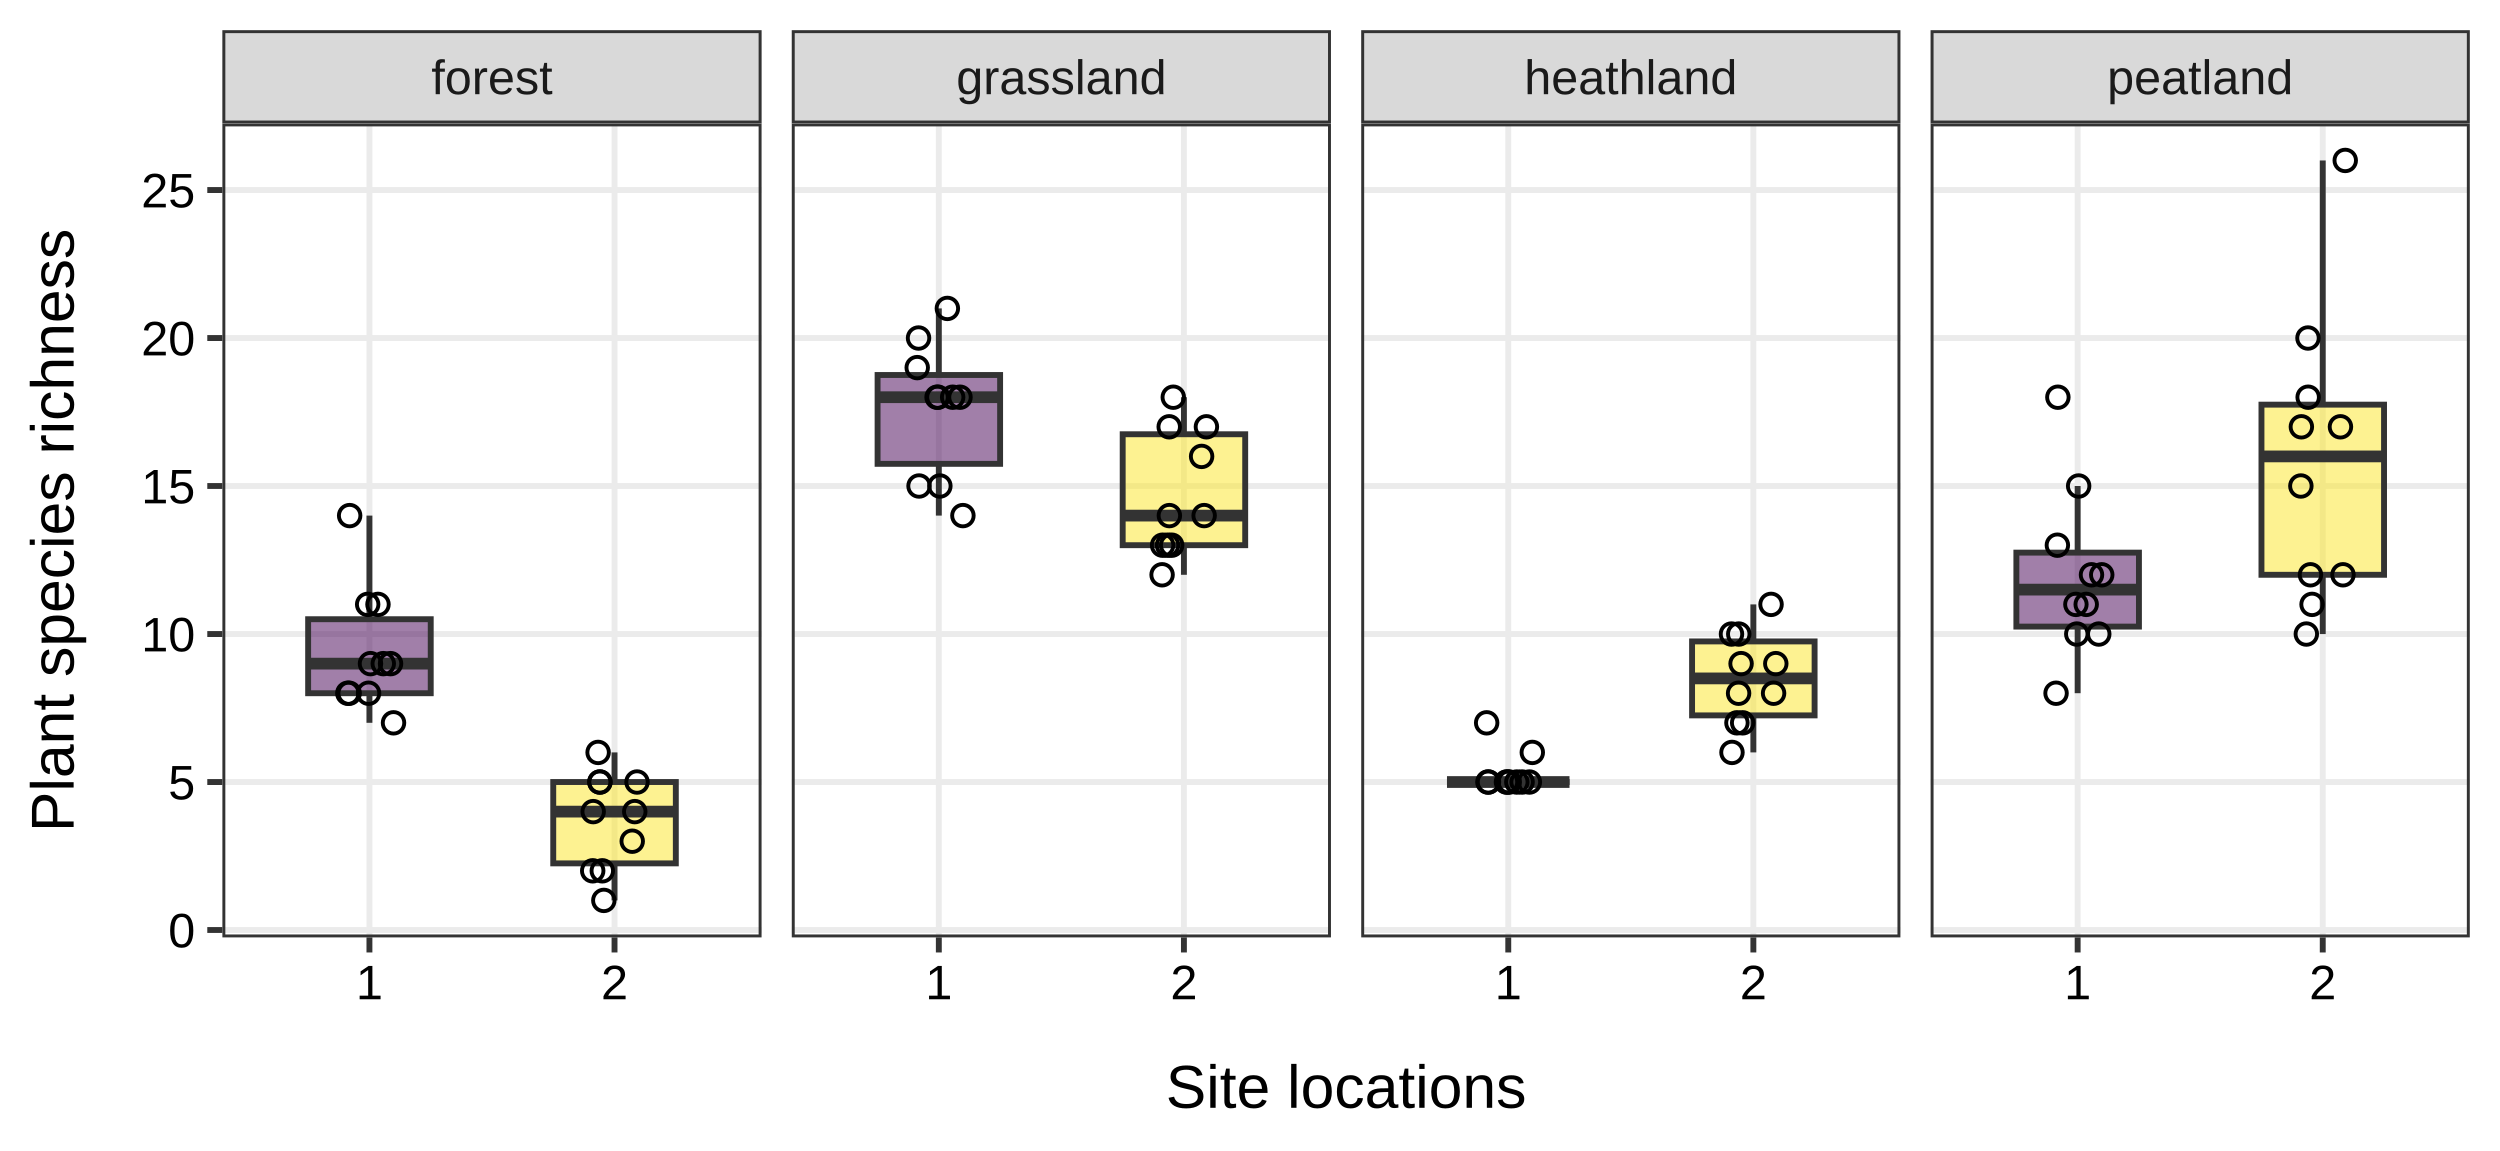
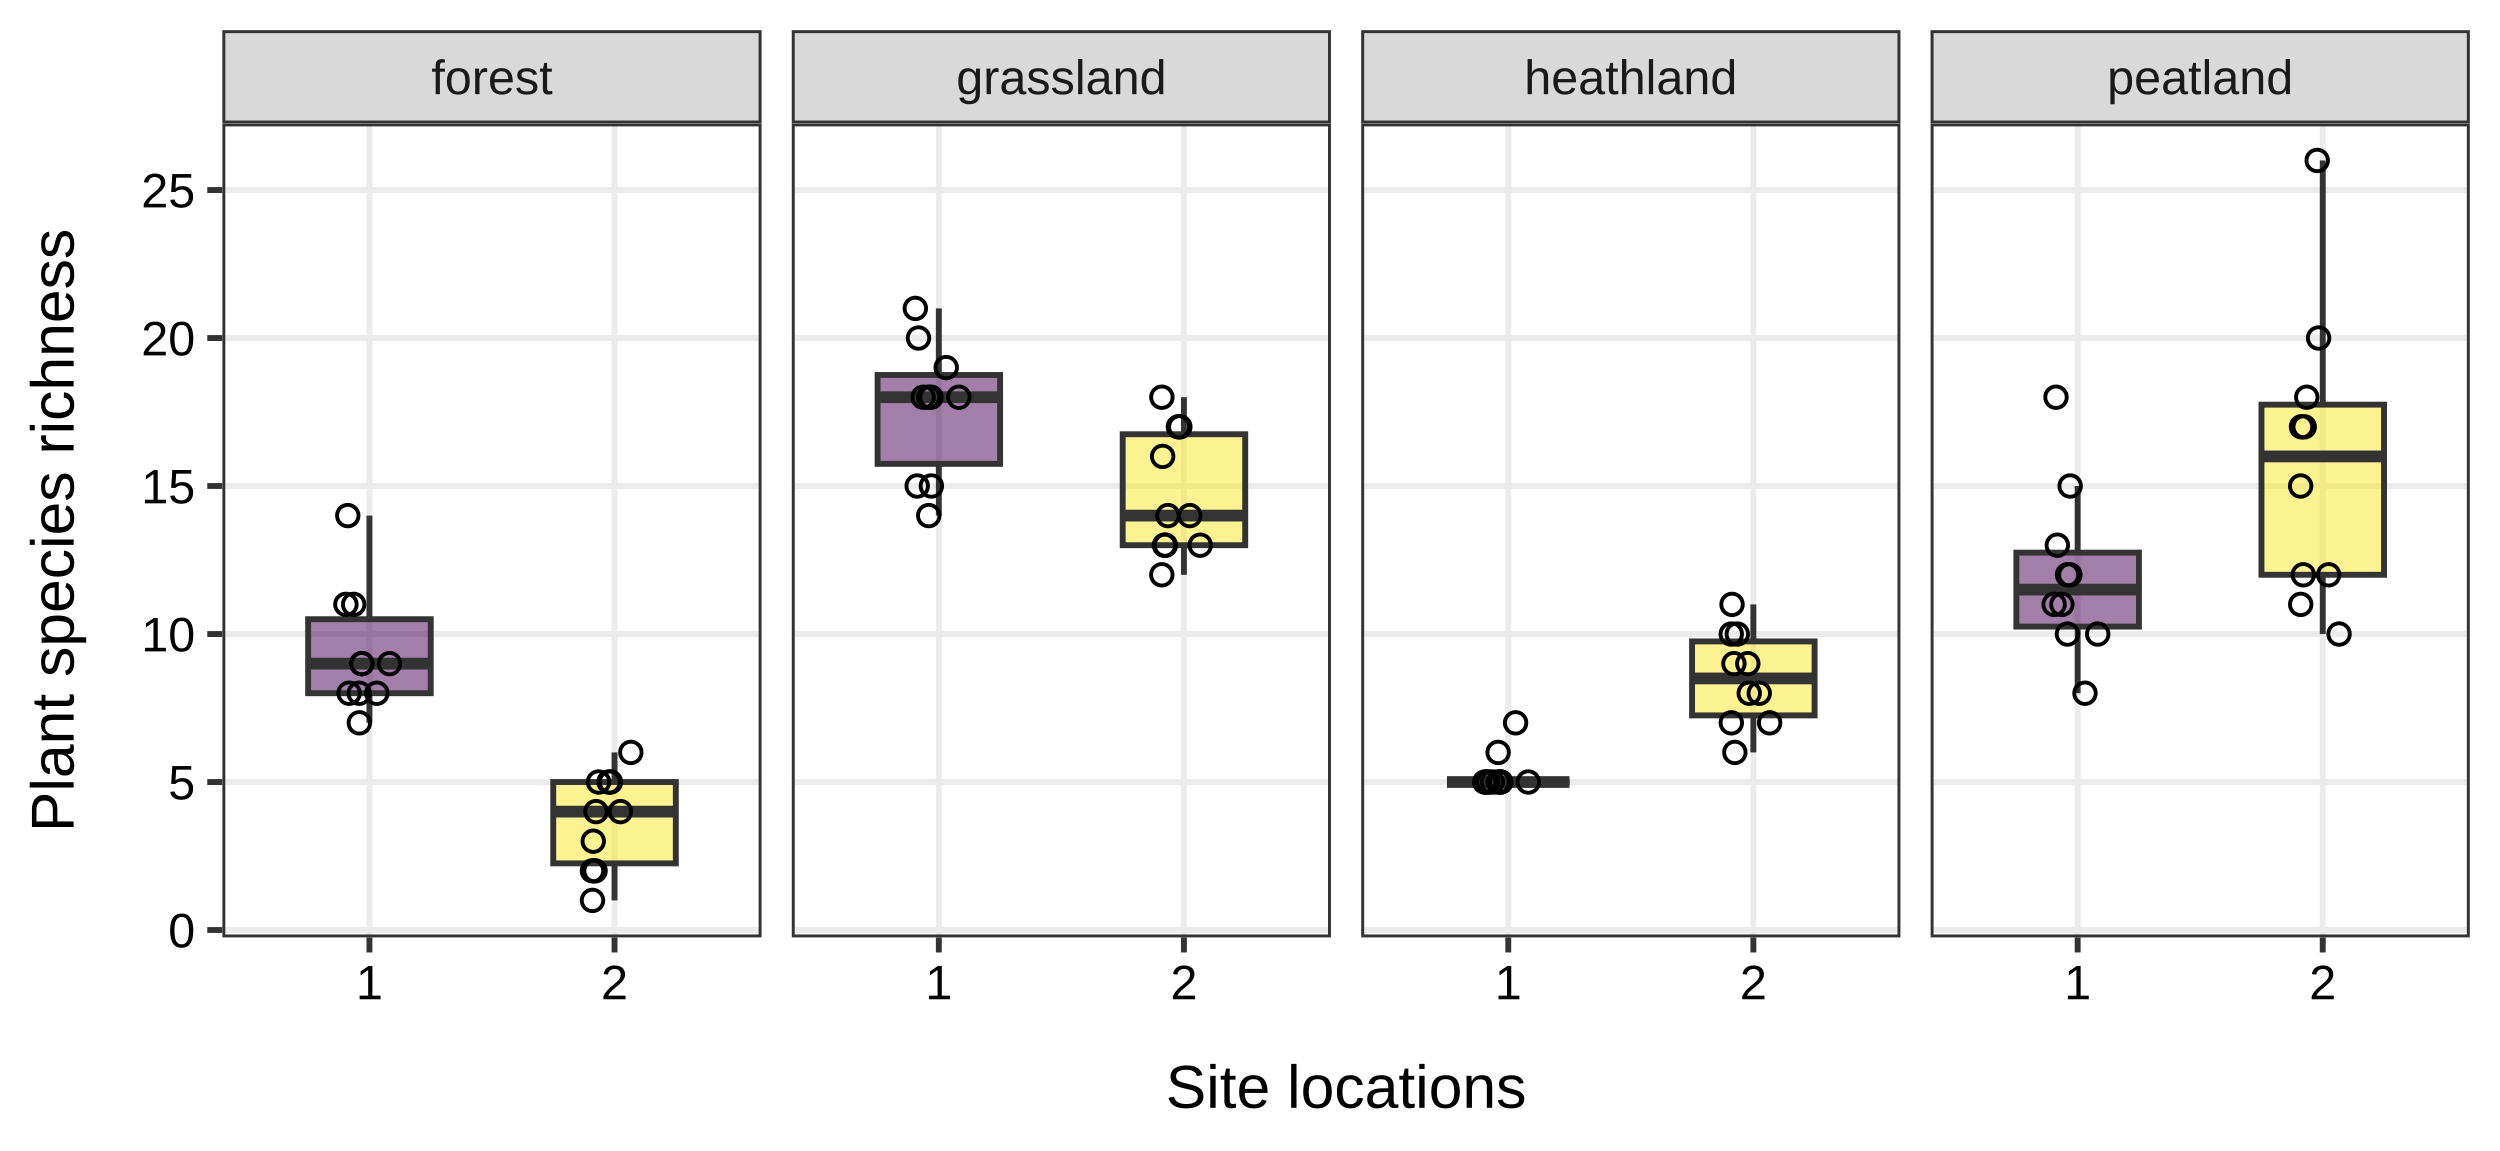
<svg xmlns="http://www.w3.org/2000/svg" width="453.60pt" height="208.80pt" viewBox="0 0 453.60 208.80">
  <g class="svglite">
    <defs>
      <style type="text/css">
    .svglite line, .svglite polyline, .svglite polygon, .svglite path, .svglite rect, .svglite circle {
      fill: none;
      stroke: #000000;
      stroke-linecap: round;
      stroke-linejoin: round;
      stroke-miterlimit: 10.00;
    }
    .svglite text {
      white-space: pre;
    }
    .svglite g.glyphgroup path {
      fill: inherit;
      stroke: none;
    }
  </style>
    </defs>
    <rect width="100%" height="100%" style="stroke: none; fill: #FFFFFF;" />
    <defs>
      <clipPath id="cpMC4wMHw0NTMuNjB8MC4wMHwyMDguODA=">
        <rect x="0.00" y="0.00" width="453.60" height="208.80" />
      </clipPath>
    </defs>
    <g clip-path="url(#cpMC4wMHw0NTMuNjB8MC4wMHwyMDguODA=)">
      <rect x="0.00" y="0.00" width="453.60" height="208.80" style="stroke-width: 1.07; stroke: #FFFFFF; fill: #FFFFFF;" />
    </g>
    <defs>
      <clipPath id="cpNDAuMzV8MTM4LjE4fDIyLjQwfDE3MC4wOA==">
        <rect x="40.35" y="22.40" width="97.83" height="147.68" />
      </clipPath>
    </defs>
    <g clip-path="url(#cpNDAuMzV8MTM4LjE4fDIyLjQwfDE3MC4wOA==)">
      <rect x="40.35" y="22.40" width="97.83" height="147.68" style="stroke-width: 1.07; stroke: none; fill: #FFFFFF;" />
      <polyline points="40.35,168.74 138.18,168.74 " style="stroke-width: 1.07; stroke: #EBEBEB; stroke-linecap: butt;" />
      <polyline points="40.35,141.89 138.18,141.89 " style="stroke-width: 1.07; stroke: #EBEBEB; stroke-linecap: butt;" />
      <polyline points="40.35,115.04 138.18,115.04 " style="stroke-width: 1.07; stroke: #EBEBEB; stroke-linecap: butt;" />
      <polyline points="40.35,88.18 138.18,88.18 " style="stroke-width: 1.07; stroke: #EBEBEB; stroke-linecap: butt;" />
      <polyline points="40.35,61.33 138.18,61.33 " style="stroke-width: 1.07; stroke: #EBEBEB; stroke-linecap: butt;" />
      <polyline points="40.35,34.48 138.18,34.48 " style="stroke-width: 1.07; stroke: #EBEBEB; stroke-linecap: butt;" />
      <polyline points="67.03,170.08 67.03,22.40 " style="stroke-width: 1.07; stroke: #EBEBEB; stroke-linecap: butt;" />
      <polyline points="111.50,170.08 111.50,22.40 " style="stroke-width: 1.07; stroke: #EBEBEB; stroke-linecap: butt;" />
      <line x1="67.03" y1="112.35" x2="67.03" y2="93.55" style="stroke-width: 1.07; stroke: #333333; stroke-linecap: butt;" />
      <line x1="67.03" y1="125.78" x2="67.03" y2="131.15" style="stroke-width: 1.07; stroke: #333333; stroke-linecap: butt;" />
      <polygon points="55.91,112.35 55.91,125.78 78.15,125.78 78.15,112.35 55.91,112.35 " style="stroke-width: 1.07; stroke: #333333; stroke-linecap: butt; stroke-linejoin: miter; fill: #440154; fill-opacity: 0.50;" />
      <line x1="55.91" y1="120.41" x2="78.15" y2="120.41" style="stroke-width: 2.13; stroke: #333333; stroke-linecap: butt; stroke-linejoin: miter;" />
      <line x1="111.50" y1="141.89" x2="111.50" y2="136.52" style="stroke-width: 1.07; stroke: #333333; stroke-linecap: butt;" />
      <line x1="111.50" y1="156.65" x2="111.50" y2="163.37" style="stroke-width: 1.07; stroke: #333333; stroke-linecap: butt;" />
      <polygon points="100.38,141.89 100.38,156.65 122.62,156.65 122.62,141.89 100.38,141.89 " style="stroke-width: 1.07; stroke: #333333; stroke-linecap: butt; stroke-linejoin: miter; fill: #FDE725; fill-opacity: 0.50;" />
      <line x1="100.38" y1="147.26" x2="122.62" y2="147.26" style="stroke-width: 2.13; stroke: #333333; stroke-linecap: butt; stroke-linejoin: miter;" />
-       <circle cx="66.71" cy="109.66" r="1.95" style="stroke-width: 0.71;" />
-       <circle cx="70.86" cy="120.41" r="1.95" style="stroke-width: 0.71;" />
-       <circle cx="68.58" cy="109.66" r="1.95" style="stroke-width: 0.71;" />
-       <circle cx="63.44" cy="93.55" r="1.95" style="stroke-width: 0.71;" />
-       <circle cx="67.22" cy="120.41" r="1.95" style="stroke-width: 0.71;" />
-       <circle cx="63.11" cy="125.78" r="1.95" style="stroke-width: 0.71;" />
-       <circle cx="63.35" cy="125.78" r="1.95" style="stroke-width: 0.71;" />
-       <circle cx="69.54" cy="120.41" r="1.95" style="stroke-width: 0.71;" />
-       <circle cx="71.40" cy="131.15" r="1.95" style="stroke-width: 0.71;" />
-       <circle cx="66.87" cy="125.78" r="1.95" style="stroke-width: 0.71;" />
-       <circle cx="115.58" cy="141.89" r="1.95" style="stroke-width: 0.71;" />
-       <circle cx="108.86" cy="141.89" r="1.95" style="stroke-width: 0.71;" />
-       <circle cx="115.17" cy="147.26" r="1.95" style="stroke-width: 0.71;" />
-       <circle cx="108.83" cy="141.89" r="1.95" style="stroke-width: 0.71;" />
-       <circle cx="109.56" cy="163.37" r="1.95" style="stroke-width: 0.71;" />
-       <circle cx="114.71" cy="152.63" r="1.95" style="stroke-width: 0.71;" />
-       <circle cx="107.54" cy="158.00" r="1.95" style="stroke-width: 0.71;" />
-       <circle cx="109.28" cy="158.00" r="1.95" style="stroke-width: 0.71;" />
-       <circle cx="108.52" cy="136.52" r="1.95" style="stroke-width: 0.71;" />
-       <circle cx="107.63" cy="147.26" r="1.95" style="stroke-width: 0.71;" />
+       <circle cx="64.17" cy="109.66" r="1.95" style="stroke-width: 0.71;" />
+       <circle cx="70.67" cy="120.41" r="1.95" style="stroke-width: 0.71;" />
+       <circle cx="62.76" cy="109.66" r="1.95" style="stroke-width: 0.71;" />
+       <circle cx="63.10" cy="93.55" r="1.95" style="stroke-width: 0.71;" />
+       <circle cx="65.68" cy="120.41" r="1.95" style="stroke-width: 0.71;" />
+       <circle cx="68.37" cy="125.78" r="1.95" style="stroke-width: 0.71;" />
+       <circle cx="63.34" cy="125.78" r="1.95" style="stroke-width: 0.71;" />
+       <circle cx="65.62" cy="120.41" r="1.95" style="stroke-width: 0.71;" />
+       <circle cx="65.20" cy="131.15" r="1.95" style="stroke-width: 0.71;" />
+       <circle cx="65.18" cy="125.78" r="1.95" style="stroke-width: 0.71;" />
+       <circle cx="110.49" cy="141.89" r="1.95" style="stroke-width: 0.71;" />
+       <circle cx="108.60" cy="141.89" r="1.95" style="stroke-width: 0.71;" />
+       <circle cx="112.57" cy="147.26" r="1.95" style="stroke-width: 0.71;" />
+       <circle cx="110.76" cy="141.89" r="1.95" style="stroke-width: 0.71;" />
+       <circle cx="107.50" cy="163.37" r="1.95" style="stroke-width: 0.71;" />
+       <circle cx="107.64" cy="152.63" r="1.95" style="stroke-width: 0.71;" />
+       <circle cx="107.49" cy="158.00" r="1.95" style="stroke-width: 0.71;" />
+       <circle cx="107.97" cy="158.00" r="1.95" style="stroke-width: 0.71;" />
+       <circle cx="114.46" cy="136.52" r="1.95" style="stroke-width: 0.71;" />
+       <circle cx="108.14" cy="147.26" r="1.95" style="stroke-width: 0.71;" />
      <rect x="40.35" y="22.40" width="97.83" height="147.68" style="stroke-width: 1.07; stroke: #333333;" />
    </g>
    <g clip-path="url(#cpMC4wMHw0NTMuNjB8MC4wMHwyMDguODA=)">
</g>
    <defs>
      <clipPath id="cpMTQzLjY2fDI0MS41MHwyMi40MHwxNzAuMDg=">
        <rect x="143.66" y="22.40" width="97.83" height="147.68" />
      </clipPath>
    </defs>
    <g clip-path="url(#cpMTQzLjY2fDI0MS41MHwyMi40MHwxNzAuMDg=)">
      <rect x="143.66" y="22.40" width="97.83" height="147.68" style="stroke-width: 1.07; stroke: none; fill: #FFFFFF;" />
      <polyline points="143.66,168.74 241.50,168.74 " style="stroke-width: 1.07; stroke: #EBEBEB; stroke-linecap: butt;" />
      <polyline points="143.66,141.89 241.50,141.89 " style="stroke-width: 1.07; stroke: #EBEBEB; stroke-linecap: butt;" />
      <polyline points="143.66,115.04 241.50,115.04 " style="stroke-width: 1.07; stroke: #EBEBEB; stroke-linecap: butt;" />
      <polyline points="143.66,88.18 241.50,88.18 " style="stroke-width: 1.07; stroke: #EBEBEB; stroke-linecap: butt;" />
      <polyline points="143.66,61.33 241.50,61.33 " style="stroke-width: 1.07; stroke: #EBEBEB; stroke-linecap: butt;" />
      <polyline points="143.66,34.48 241.50,34.48 " style="stroke-width: 1.07; stroke: #EBEBEB; stroke-linecap: butt;" />
      <polyline points="170.34,170.08 170.34,22.40 " style="stroke-width: 1.07; stroke: #EBEBEB; stroke-linecap: butt;" />
      <polyline points="214.81,170.08 214.81,22.40 " style="stroke-width: 1.07; stroke: #EBEBEB; stroke-linecap: butt;" />
      <line x1="170.34" y1="68.04" x2="170.34" y2="55.96" style="stroke-width: 1.07; stroke: #333333; stroke-linecap: butt;" />
      <line x1="170.34" y1="84.16" x2="170.34" y2="93.55" style="stroke-width: 1.07; stroke: #333333; stroke-linecap: butt;" />
      <polygon points="159.23,68.04 159.23,84.16 181.46,84.16 181.46,68.04 159.23,68.04 " style="stroke-width: 1.07; stroke: #333333; stroke-linecap: butt; stroke-linejoin: miter; fill: #440154; fill-opacity: 0.50;" />
      <line x1="159.23" y1="72.07" x2="181.46" y2="72.07" style="stroke-width: 2.13; stroke: #333333; stroke-linecap: butt; stroke-linejoin: miter;" />
      <line x1="214.81" y1="78.79" x2="214.81" y2="72.07" style="stroke-width: 1.07; stroke: #333333; stroke-linecap: butt;" />
      <line x1="214.81" y1="98.92" x2="214.81" y2="104.29" style="stroke-width: 1.07; stroke: #333333; stroke-linecap: butt;" />
      <polygon points="203.70,78.79 203.70,98.92 225.93,98.92 225.93,78.79 203.70,78.79 " style="stroke-width: 1.07; stroke: #333333; stroke-linecap: butt; stroke-linejoin: miter; fill: #FDE725; fill-opacity: 0.50;" />
      <line x1="203.70" y1="93.55" x2="225.93" y2="93.55" style="stroke-width: 2.13; stroke: #333333; stroke-linecap: butt; stroke-linejoin: miter;" />
-       <circle cx="170.02" cy="72.07" r="1.95" style="stroke-width: 0.71;" />
-       <circle cx="174.18" cy="72.07" r="1.95" style="stroke-width: 0.71;" />
-       <circle cx="171.89" cy="55.96" r="1.95" style="stroke-width: 0.71;" />
-       <circle cx="166.75" cy="88.18" r="1.95" style="stroke-width: 0.71;" />
-       <circle cx="170.53" cy="88.18" r="1.95" style="stroke-width: 0.71;" />
-       <circle cx="166.42" cy="66.70" r="1.95" style="stroke-width: 0.71;" />
-       <circle cx="166.66" cy="61.33" r="1.95" style="stroke-width: 0.71;" />
-       <circle cx="172.85" cy="72.07" r="1.95" style="stroke-width: 0.71;" />
-       <circle cx="174.71" cy="93.55" r="1.95" style="stroke-width: 0.71;" />
-       <circle cx="170.18" cy="72.07" r="1.95" style="stroke-width: 0.71;" />
-       <circle cx="218.89" cy="77.44" r="1.95" style="stroke-width: 0.71;" />
-       <circle cx="212.17" cy="93.55" r="1.95" style="stroke-width: 0.71;" />
-       <circle cx="218.48" cy="93.55" r="1.95" style="stroke-width: 0.71;" />
-       <circle cx="212.14" cy="77.44" r="1.95" style="stroke-width: 0.71;" />
-       <circle cx="212.88" cy="72.07" r="1.95" style="stroke-width: 0.71;" />
-       <circle cx="218.02" cy="82.81" r="1.95" style="stroke-width: 0.71;" />
-       <circle cx="210.85" cy="104.29" r="1.95" style="stroke-width: 0.71;" />
-       <circle cx="212.59" cy="98.92" r="1.95" style="stroke-width: 0.71;" />
-       <circle cx="211.84" cy="98.92" r="1.95" style="stroke-width: 0.71;" />
-       <circle cx="210.94" cy="98.92" r="1.95" style="stroke-width: 0.71;" />
+       <circle cx="167.49" cy="72.07" r="1.95" style="stroke-width: 0.71;" />
+       <circle cx="173.98" cy="72.07" r="1.95" style="stroke-width: 0.71;" />
+       <circle cx="166.08" cy="55.96" r="1.95" style="stroke-width: 0.71;" />
+       <circle cx="166.42" cy="88.18" r="1.95" style="stroke-width: 0.71;" />
+       <circle cx="168.99" cy="88.18" r="1.95" style="stroke-width: 0.71;" />
+       <circle cx="171.68" cy="66.70" r="1.95" style="stroke-width: 0.71;" />
+       <circle cx="166.65" cy="61.33" r="1.95" style="stroke-width: 0.71;" />
+       <circle cx="168.93" cy="72.07" r="1.95" style="stroke-width: 0.71;" />
+       <circle cx="168.51" cy="93.55" r="1.95" style="stroke-width: 0.71;" />
+       <circle cx="168.49" cy="72.07" r="1.95" style="stroke-width: 0.71;" />
+       <circle cx="213.81" cy="77.44" r="1.95" style="stroke-width: 0.71;" />
+       <circle cx="211.91" cy="93.55" r="1.95" style="stroke-width: 0.71;" />
+       <circle cx="215.88" cy="93.55" r="1.95" style="stroke-width: 0.71;" />
+       <circle cx="214.07" cy="77.44" r="1.95" style="stroke-width: 0.71;" />
+       <circle cx="210.81" cy="72.07" r="1.95" style="stroke-width: 0.71;" />
+       <circle cx="210.95" cy="82.81" r="1.95" style="stroke-width: 0.71;" />
+       <circle cx="210.80" cy="104.29" r="1.95" style="stroke-width: 0.71;" />
+       <circle cx="211.28" cy="98.92" r="1.95" style="stroke-width: 0.71;" />
+       <circle cx="217.77" cy="98.92" r="1.95" style="stroke-width: 0.71;" />
+       <circle cx="211.45" cy="98.92" r="1.95" style="stroke-width: 0.71;" />
      <rect x="143.66" y="22.40" width="97.83" height="147.68" style="stroke-width: 1.07; stroke: #333333;" />
    </g>
    <g clip-path="url(#cpMC4wMHw0NTMuNjB8MC4wMHwyMDguODA=)">
</g>
    <defs>
      <clipPath id="cpMjQ2Ljk4fDM0NC44MXwyMi40MHwxNzAuMDg=">
        <rect x="246.98" y="22.40" width="97.83" height="147.68" />
      </clipPath>
    </defs>
    <g clip-path="url(#cpMjQ2Ljk4fDM0NC44MXwyMi40MHwxNzAuMDg=)">
      <rect x="246.98" y="22.40" width="97.83" height="147.68" style="stroke-width: 1.07; stroke: none; fill: #FFFFFF;" />
      <polyline points="246.98,168.74 344.81,168.74 " style="stroke-width: 1.07; stroke: #EBEBEB; stroke-linecap: butt;" />
      <polyline points="246.98,141.89 344.81,141.89 " style="stroke-width: 1.07; stroke: #EBEBEB; stroke-linecap: butt;" />
      <polyline points="246.98,115.04 344.81,115.04 " style="stroke-width: 1.07; stroke: #EBEBEB; stroke-linecap: butt;" />
      <polyline points="246.98,88.18 344.81,88.18 " style="stroke-width: 1.07; stroke: #EBEBEB; stroke-linecap: butt;" />
      <polyline points="246.98,61.33 344.81,61.33 " style="stroke-width: 1.07; stroke: #EBEBEB; stroke-linecap: butt;" />
      <polyline points="246.98,34.48 344.81,34.48 " style="stroke-width: 1.07; stroke: #EBEBEB; stroke-linecap: butt;" />
      <polyline points="273.66,170.08 273.66,22.40 " style="stroke-width: 1.07; stroke: #EBEBEB; stroke-linecap: butt;" />
      <polyline points="318.13,170.08 318.13,22.40 " style="stroke-width: 1.07; stroke: #EBEBEB; stroke-linecap: butt;" />
      <line x1="273.66" y1="141.89" x2="273.66" y2="141.89" style="stroke-width: 1.07; stroke: #333333; stroke-linecap: butt;" />
      <line x1="273.66" y1="141.89" x2="273.66" y2="141.89" style="stroke-width: 1.07; stroke: #333333; stroke-linecap: butt;" />
      <polygon points="262.54,141.89 262.54,141.89 284.77,141.89 284.77,141.89 262.54,141.89 " style="stroke-width: 1.07; stroke: #333333; stroke-linecap: butt; stroke-linejoin: miter; fill: #440154; fill-opacity: 0.50;" />
      <line x1="262.54" y1="141.89" x2="284.77" y2="141.89" style="stroke-width: 2.13; stroke: #333333; stroke-linecap: butt; stroke-linejoin: miter;" />
      <line x1="318.13" y1="116.38" x2="318.13" y2="109.66" style="stroke-width: 1.07; stroke: #333333; stroke-linecap: butt;" />
      <line x1="318.13" y1="129.80" x2="318.13" y2="136.52" style="stroke-width: 1.07; stroke: #333333; stroke-linecap: butt;" />
      <polygon points="307.01,116.38 307.01,129.80 329.24,129.80 329.24,116.38 307.01,116.38 " style="stroke-width: 1.07; stroke: #333333; stroke-linecap: butt; stroke-linejoin: miter; fill: #FDE725; fill-opacity: 0.50;" />
      <line x1="307.01" y1="123.09" x2="329.24" y2="123.09" style="stroke-width: 2.13; stroke: #333333; stroke-linecap: butt; stroke-linejoin: miter;" />
-       <circle cx="273.33" cy="141.89" r="1.95" style="stroke-width: 0.71;" />
-       <circle cx="277.49" cy="141.89" r="1.95" style="stroke-width: 0.71;" />
-       <circle cx="275.21" cy="141.89" r="1.95" style="stroke-width: 0.71;" />
-       <circle cx="270.07" cy="141.89" r="1.95" style="stroke-width: 0.71;" />
-       <circle cx="273.84" cy="141.89" r="1.95" style="stroke-width: 0.71;" />
-       <circle cx="269.74" cy="131.15" r="1.95" style="stroke-width: 0.71;" />
+       <circle cx="270.80" cy="141.89" r="1.95" style="stroke-width: 0.71;" />
+       <circle cx="277.29" cy="141.89" r="1.95" style="stroke-width: 0.71;" />
+       <circle cx="269.39" cy="141.89" r="1.95" style="stroke-width: 0.71;" />
+       <circle cx="269.73" cy="141.89" r="1.95" style="stroke-width: 0.71;" />
+       <circle cx="272.30" cy="141.89" r="1.95" style="stroke-width: 0.71;" />
+       <circle cx="274.99" cy="131.15" r="1.95" style="stroke-width: 0.71;" />
      <circle cx="269.97" cy="141.89" r="1.95" style="stroke-width: 0.71;" />
-       <circle cx="276.17" cy="141.89" r="1.95" style="stroke-width: 0.71;" />
-       <circle cx="278.02" cy="136.52" r="1.95" style="stroke-width: 0.71;" />
-       <circle cx="273.49" cy="141.89" r="1.95" style="stroke-width: 0.71;" />
-       <circle cx="322.20" cy="120.41" r="1.95" style="stroke-width: 0.71;" />
-       <circle cx="315.48" cy="115.04" r="1.95" style="stroke-width: 0.71;" />
-       <circle cx="321.80" cy="125.78" r="1.95" style="stroke-width: 0.71;" />
-       <circle cx="315.45" cy="125.78" r="1.95" style="stroke-width: 0.71;" />
-       <circle cx="316.19" cy="131.15" r="1.95" style="stroke-width: 0.71;" />
-       <circle cx="321.34" cy="109.66" r="1.95" style="stroke-width: 0.71;" />
-       <circle cx="314.16" cy="115.04" r="1.95" style="stroke-width: 0.71;" />
-       <circle cx="315.90" cy="120.41" r="1.95" style="stroke-width: 0.71;" />
-       <circle cx="315.15" cy="131.15" r="1.95" style="stroke-width: 0.71;" />
-       <circle cx="314.25" cy="136.52" r="1.95" style="stroke-width: 0.71;" />
+       <circle cx="272.25" cy="141.89" r="1.95" style="stroke-width: 0.71;" />
+       <circle cx="271.82" cy="136.52" r="1.95" style="stroke-width: 0.71;" />
+       <circle cx="271.81" cy="141.89" r="1.95" style="stroke-width: 0.71;" />
+       <circle cx="317.12" cy="120.41" r="1.95" style="stroke-width: 0.71;" />
+       <circle cx="315.22" cy="115.04" r="1.95" style="stroke-width: 0.71;" />
+       <circle cx="319.20" cy="125.78" r="1.95" style="stroke-width: 0.71;" />
+       <circle cx="317.38" cy="125.78" r="1.95" style="stroke-width: 0.71;" />
+       <circle cx="314.13" cy="131.15" r="1.95" style="stroke-width: 0.71;" />
+       <circle cx="314.26" cy="109.66" r="1.95" style="stroke-width: 0.71;" />
+       <circle cx="314.12" cy="115.04" r="1.95" style="stroke-width: 0.71;" />
+       <circle cx="314.60" cy="120.41" r="1.95" style="stroke-width: 0.71;" />
+       <circle cx="321.08" cy="131.15" r="1.95" style="stroke-width: 0.71;" />
+       <circle cx="314.77" cy="136.52" r="1.95" style="stroke-width: 0.71;" />
      <rect x="246.98" y="22.40" width="97.83" height="147.68" style="stroke-width: 1.07; stroke: #333333;" />
    </g>
    <g clip-path="url(#cpMC4wMHw0NTMuNjB8MC4wMHwyMDguODA=)">
</g>
    <defs>
      <clipPath id="cpMzUwLjI5fDQ0OC4xMnwyMi40MHwxNzAuMDg=">
        <rect x="350.29" y="22.40" width="97.83" height="147.68" />
      </clipPath>
    </defs>
    <g clip-path="url(#cpMzUwLjI5fDQ0OC4xMnwyMi40MHwxNzAuMDg=)">
      <rect x="350.29" y="22.40" width="97.83" height="147.68" style="stroke-width: 1.07; stroke: none; fill: #FFFFFF;" />
      <polyline points="350.29,168.74 448.12,168.74 " style="stroke-width: 1.07; stroke: #EBEBEB; stroke-linecap: butt;" />
      <polyline points="350.29,141.89 448.12,141.89 " style="stroke-width: 1.07; stroke: #EBEBEB; stroke-linecap: butt;" />
      <polyline points="350.29,115.04 448.12,115.04 " style="stroke-width: 1.07; stroke: #EBEBEB; stroke-linecap: butt;" />
      <polyline points="350.29,88.18 448.12,88.18 " style="stroke-width: 1.07; stroke: #EBEBEB; stroke-linecap: butt;" />
      <polyline points="350.29,61.33 448.12,61.33 " style="stroke-width: 1.07; stroke: #EBEBEB; stroke-linecap: butt;" />
      <polyline points="350.29,34.48 448.12,34.48 " style="stroke-width: 1.07; stroke: #EBEBEB; stroke-linecap: butt;" />
      <polyline points="376.97,170.08 376.97,22.40 " style="stroke-width: 1.07; stroke: #EBEBEB; stroke-linecap: butt;" />
      <polyline points="421.44,170.08 421.44,22.40 " style="stroke-width: 1.07; stroke: #EBEBEB; stroke-linecap: butt;" />
      <line x1="376.97" y1="100.27" x2="376.97" y2="88.18" style="stroke-width: 1.07; stroke: #333333; stroke-linecap: butt;" />
      <line x1="376.97" y1="113.69" x2="376.97" y2="125.78" style="stroke-width: 1.07; stroke: #333333; stroke-linecap: butt;" />
      <polygon points="365.85,100.27 365.85,113.69 388.09,113.69 388.09,100.27 365.85,100.27 " style="stroke-width: 1.07; stroke: #333333; stroke-linecap: butt; stroke-linejoin: miter; fill: #440154; fill-opacity: 0.50;" />
      <line x1="365.85" y1="106.98" x2="388.09" y2="106.98" style="stroke-width: 2.13; stroke: #333333; stroke-linecap: butt; stroke-linejoin: miter;" />
      <line x1="421.44" y1="73.42" x2="421.44" y2="29.11" style="stroke-width: 1.07; stroke: #333333; stroke-linecap: butt;" />
      <line x1="421.44" y1="104.29" x2="421.44" y2="115.04" style="stroke-width: 1.07; stroke: #333333; stroke-linecap: butt;" />
      <polygon points="410.32,73.42 410.32,104.29 432.56,104.29 432.56,73.42 410.32,73.42 " style="stroke-width: 1.07; stroke: #333333; stroke-linecap: butt; stroke-linejoin: miter; fill: #FDE725; fill-opacity: 0.50;" />
      <line x1="410.32" y1="82.81" x2="432.56" y2="82.81" style="stroke-width: 2.13; stroke: #333333; stroke-linecap: butt; stroke-linejoin: miter;" />
-       <circle cx="376.65" cy="109.66" r="1.95" style="stroke-width: 0.71;" />
-       <circle cx="380.80" cy="115.04" r="1.95" style="stroke-width: 0.71;" />
-       <circle cx="378.52" cy="109.66" r="1.95" style="stroke-width: 0.71;" />
-       <circle cx="373.38" cy="72.07" r="1.95" style="stroke-width: 0.71;" />
-       <circle cx="377.15" cy="88.18" r="1.95" style="stroke-width: 0.71;" />
-       <circle cx="373.05" cy="125.78" r="1.95" style="stroke-width: 0.71;" />
-       <circle cx="373.29" cy="98.92" r="1.95" style="stroke-width: 0.71;" />
-       <circle cx="379.48" cy="104.29" r="1.95" style="stroke-width: 0.71;" />
-       <circle cx="381.34" cy="104.29" r="1.95" style="stroke-width: 0.71;" />
-       <circle cx="376.81" cy="115.04" r="1.95" style="stroke-width: 0.71;" />
-       <circle cx="425.52" cy="29.11" r="1.95" style="stroke-width: 0.71;" />
-       <circle cx="418.79" cy="72.07" r="1.95" style="stroke-width: 0.71;" />
-       <circle cx="425.11" cy="104.29" r="1.95" style="stroke-width: 0.71;" />
-       <circle cx="418.76" cy="61.33" r="1.95" style="stroke-width: 0.71;" />
-       <circle cx="419.50" cy="109.66" r="1.95" style="stroke-width: 0.71;" />
-       <circle cx="424.65" cy="77.44" r="1.95" style="stroke-width: 0.71;" />
-       <circle cx="417.47" cy="88.18" r="1.95" style="stroke-width: 0.71;" />
-       <circle cx="419.21" cy="104.29" r="1.95" style="stroke-width: 0.71;" />
-       <circle cx="418.46" cy="115.04" r="1.95" style="stroke-width: 0.71;" />
-       <circle cx="417.56" cy="77.44" r="1.95" style="stroke-width: 0.71;" />
+       <circle cx="374.11" cy="109.66" r="1.95" style="stroke-width: 0.71;" />
+       <circle cx="380.61" cy="115.04" r="1.95" style="stroke-width: 0.71;" />
+       <circle cx="372.70" cy="109.66" r="1.95" style="stroke-width: 0.71;" />
+       <circle cx="373.04" cy="72.07" r="1.95" style="stroke-width: 0.71;" />
+       <circle cx="375.61" cy="88.18" r="1.95" style="stroke-width: 0.71;" />
+       <circle cx="378.30" cy="125.78" r="1.95" style="stroke-width: 0.71;" />
+       <circle cx="373.28" cy="98.92" r="1.95" style="stroke-width: 0.71;" />
+       <circle cx="375.56" cy="104.29" r="1.95" style="stroke-width: 0.71;" />
+       <circle cx="375.13" cy="104.29" r="1.95" style="stroke-width: 0.71;" />
+       <circle cx="375.12" cy="115.04" r="1.95" style="stroke-width: 0.71;" />
+       <circle cx="420.43" cy="29.11" r="1.95" style="stroke-width: 0.71;" />
+       <circle cx="418.54" cy="72.07" r="1.95" style="stroke-width: 0.71;" />
+       <circle cx="422.51" cy="104.29" r="1.95" style="stroke-width: 0.71;" />
+       <circle cx="420.69" cy="61.33" r="1.95" style="stroke-width: 0.71;" />
+       <circle cx="417.44" cy="109.66" r="1.95" style="stroke-width: 0.71;" />
+       <circle cx="417.58" cy="77.44" r="1.95" style="stroke-width: 0.71;" />
+       <circle cx="417.43" cy="88.18" r="1.95" style="stroke-width: 0.71;" />
+       <circle cx="417.91" cy="104.29" r="1.95" style="stroke-width: 0.71;" />
+       <circle cx="424.40" cy="115.04" r="1.95" style="stroke-width: 0.71;" />
+       <circle cx="418.08" cy="77.44" r="1.95" style="stroke-width: 0.71;" />
      <rect x="350.29" y="22.40" width="97.83" height="147.68" style="stroke-width: 1.07; stroke: #333333;" />
    </g>
    <g clip-path="url(#cpMC4wMHw0NTMuNjB8MC4wMHwyMDguODA=)">
</g>
    <defs>
      <clipPath id="cpNDAuMzV8MTM4LjE4fDUuNDh8MjIuNDA=">
        <rect x="40.35" y="5.48" width="97.83" height="16.92" />
      </clipPath>
    </defs>
    <g clip-path="url(#cpNDAuMzV8MTM4LjE4fDUuNDh8MjIuNDA=)">
      <rect x="40.35" y="5.48" width="97.83" height="16.92" style="stroke-width: 1.07; stroke: #333333; fill: #D9D9D9;" />
      <text x="89.27" y="17.09" text-anchor="middle" style="font-size: 8.80px;fill: #1A1A1A; font-family: &quot;Arial&quot;;" textLength="21.98px" lengthAdjust="spacingAndGlyphs">forest</text>
    </g>
    <g clip-path="url(#cpMC4wMHw0NTMuNjB8MC4wMHwyMDguODA=)">
</g>
    <defs>
      <clipPath id="cpMTQzLjY2fDI0MS41MHw1LjQ4fDIyLjQw">
        <rect x="143.66" y="5.48" width="97.83" height="16.92" />
      </clipPath>
    </defs>
    <g clip-path="url(#cpMTQzLjY2fDI0MS41MHw1LjQ4fDIyLjQw)">
      <rect x="143.66" y="5.48" width="97.83" height="16.92" style="stroke-width: 1.07; stroke: #333333; fill: #D9D9D9;" />
      <text x="192.58" y="17.09" text-anchor="middle" style="font-size: 8.80px;fill: #1A1A1A; font-family: &quot;Arial&quot;;" textLength="38.14px" lengthAdjust="spacingAndGlyphs">grassland</text>
    </g>
    <g clip-path="url(#cpMC4wMHw0NTMuNjB8MC4wMHwyMDguODA=)">
</g>
    <defs>
      <clipPath id="cpMjQ2Ljk4fDM0NC44MXw1LjQ4fDIyLjQw">
        <rect x="246.98" y="5.48" width="97.83" height="16.92" />
      </clipPath>
    </defs>
    <g clip-path="url(#cpMjQ2Ljk4fDM0NC44MXw1LjQ4fDIyLjQw)">
      <rect x="246.98" y="5.48" width="97.83" height="16.92" style="stroke-width: 1.07; stroke: #333333; fill: #D9D9D9;" />
      <text x="295.89" y="17.09" text-anchor="middle" style="font-size: 8.80px;fill: #1A1A1A; font-family: &quot;Arial&quot;;" textLength="38.62px" lengthAdjust="spacingAndGlyphs">heathland</text>
    </g>
    <g clip-path="url(#cpMC4wMHw0NTMuNjB8MC4wMHwyMDguODA=)">
</g>
    <defs>
      <clipPath id="cpMzUwLjI5fDQ0OC4xMnw1LjQ4fDIyLjQw">
        <rect x="350.29" y="5.48" width="97.83" height="16.92" />
      </clipPath>
    </defs>
    <g clip-path="url(#cpMzUwLjI5fDQ0OC4xMnw1LjQ4fDIyLjQw)">
      <rect x="350.29" y="5.48" width="97.83" height="16.92" style="stroke-width: 1.07; stroke: #333333; fill: #D9D9D9;" />
      <text x="399.20" y="17.09" text-anchor="middle" style="font-size: 8.80px;fill: #1A1A1A; font-family: &quot;Arial&quot;;" textLength="33.73px" lengthAdjust="spacingAndGlyphs">peatland</text>
    </g>
    <g clip-path="url(#cpMC4wMHw0NTMuNjB8MC4wMHwyMDguODA=)">
      <polyline points="67.03,172.82 67.03,170.08 " style="stroke-width: 1.07; stroke: #333333; stroke-linecap: butt;" />
      <polyline points="111.50,172.82 111.50,170.08 " style="stroke-width: 1.07; stroke: #333333; stroke-linecap: butt;" />
      <text x="67.03" y="181.31" text-anchor="middle" style="font-size: 8.80px; font-family: &quot;Arial&quot;;" textLength="4.89px" lengthAdjust="spacingAndGlyphs">1</text>
      <text x="111.50" y="181.31" text-anchor="middle" style="font-size: 8.80px; font-family: &quot;Arial&quot;;" textLength="4.89px" lengthAdjust="spacingAndGlyphs">2</text>
      <polyline points="170.34,172.82 170.34,170.08 " style="stroke-width: 1.07; stroke: #333333; stroke-linecap: butt;" />
      <polyline points="214.81,172.82 214.81,170.08 " style="stroke-width: 1.07; stroke: #333333; stroke-linecap: butt;" />
      <text x="170.34" y="181.31" text-anchor="middle" style="font-size: 8.80px; font-family: &quot;Arial&quot;;" textLength="4.89px" lengthAdjust="spacingAndGlyphs">1</text>
      <text x="214.81" y="181.31" text-anchor="middle" style="font-size: 8.80px; font-family: &quot;Arial&quot;;" textLength="4.89px" lengthAdjust="spacingAndGlyphs">2</text>
      <polyline points="273.66,172.82 273.66,170.08 " style="stroke-width: 1.07; stroke: #333333; stroke-linecap: butt;" />
      <polyline points="318.13,172.82 318.13,170.08 " style="stroke-width: 1.07; stroke: #333333; stroke-linecap: butt;" />
      <text x="273.66" y="181.31" text-anchor="middle" style="font-size: 8.80px; font-family: &quot;Arial&quot;;" textLength="4.89px" lengthAdjust="spacingAndGlyphs">1</text>
      <text x="318.13" y="181.31" text-anchor="middle" style="font-size: 8.80px; font-family: &quot;Arial&quot;;" textLength="4.89px" lengthAdjust="spacingAndGlyphs">2</text>
      <polyline points="376.97,172.82 376.97,170.08 " style="stroke-width: 1.07; stroke: #333333; stroke-linecap: butt;" />
      <polyline points="421.44,172.82 421.44,170.08 " style="stroke-width: 1.07; stroke: #333333; stroke-linecap: butt;" />
      <text x="376.97" y="181.31" text-anchor="middle" style="font-size: 8.80px; font-family: &quot;Arial&quot;;" textLength="4.89px" lengthAdjust="spacingAndGlyphs">1</text>
      <text x="421.44" y="181.31" text-anchor="middle" style="font-size: 8.80px; font-family: &quot;Arial&quot;;" textLength="4.89px" lengthAdjust="spacingAndGlyphs">2</text>
      <text x="35.42" y="171.89" text-anchor="end" style="font-size: 8.80px; font-family: &quot;Arial&quot;;" textLength="4.89px" lengthAdjust="spacingAndGlyphs">0</text>
      <text x="35.42" y="145.04" text-anchor="end" style="font-size: 8.80px; font-family: &quot;Arial&quot;;" textLength="4.89px" lengthAdjust="spacingAndGlyphs">5</text>
      <text x="35.42" y="118.19" text-anchor="end" style="font-size: 8.80px; font-family: &quot;Arial&quot;;" textLength="9.78px" lengthAdjust="spacingAndGlyphs">10</text>
      <text x="35.42" y="91.33" text-anchor="end" style="font-size: 8.80px; font-family: &quot;Arial&quot;;" textLength="9.78px" lengthAdjust="spacingAndGlyphs">15</text>
      <text x="35.42" y="64.48" text-anchor="end" style="font-size: 8.80px; font-family: &quot;Arial&quot;;" textLength="9.78px" lengthAdjust="spacingAndGlyphs">20</text>
      <text x="35.42" y="37.63" text-anchor="end" style="font-size: 8.80px; font-family: &quot;Arial&quot;;" textLength="9.78px" lengthAdjust="spacingAndGlyphs">25</text>
      <polyline points="37.61,168.74 40.35,168.74 " style="stroke-width: 1.07; stroke: #333333; stroke-linecap: butt;" />
      <polyline points="37.61,141.89 40.35,141.89 " style="stroke-width: 1.07; stroke: #333333; stroke-linecap: butt;" />
      <polyline points="37.61,115.04 40.35,115.04 " style="stroke-width: 1.07; stroke: #333333; stroke-linecap: butt;" />
      <polyline points="37.61,88.18 40.35,88.18 " style="stroke-width: 1.07; stroke: #333333; stroke-linecap: butt;" />
      <polyline points="37.61,61.33 40.35,61.33 " style="stroke-width: 1.07; stroke: #333333; stroke-linecap: butt;" />
      <polyline points="37.61,34.48 40.35,34.48 " style="stroke-width: 1.07; stroke: #333333; stroke-linecap: butt;" />
      <text x="244.24" y="201.00" text-anchor="middle" style="font-size: 11.00px; font-family: &quot;Arial&quot;;" textLength="65.47px" lengthAdjust="spacingAndGlyphs">Site locations</text>
      <text transform="translate(13.36,96.24) rotate(-90)" text-anchor="middle" style="font-size: 11.00px; font-family: &quot;Arial&quot;;" textLength="109.50px" lengthAdjust="spacingAndGlyphs">Plant species richness</text>
    </g>
  </g>
</svg>
